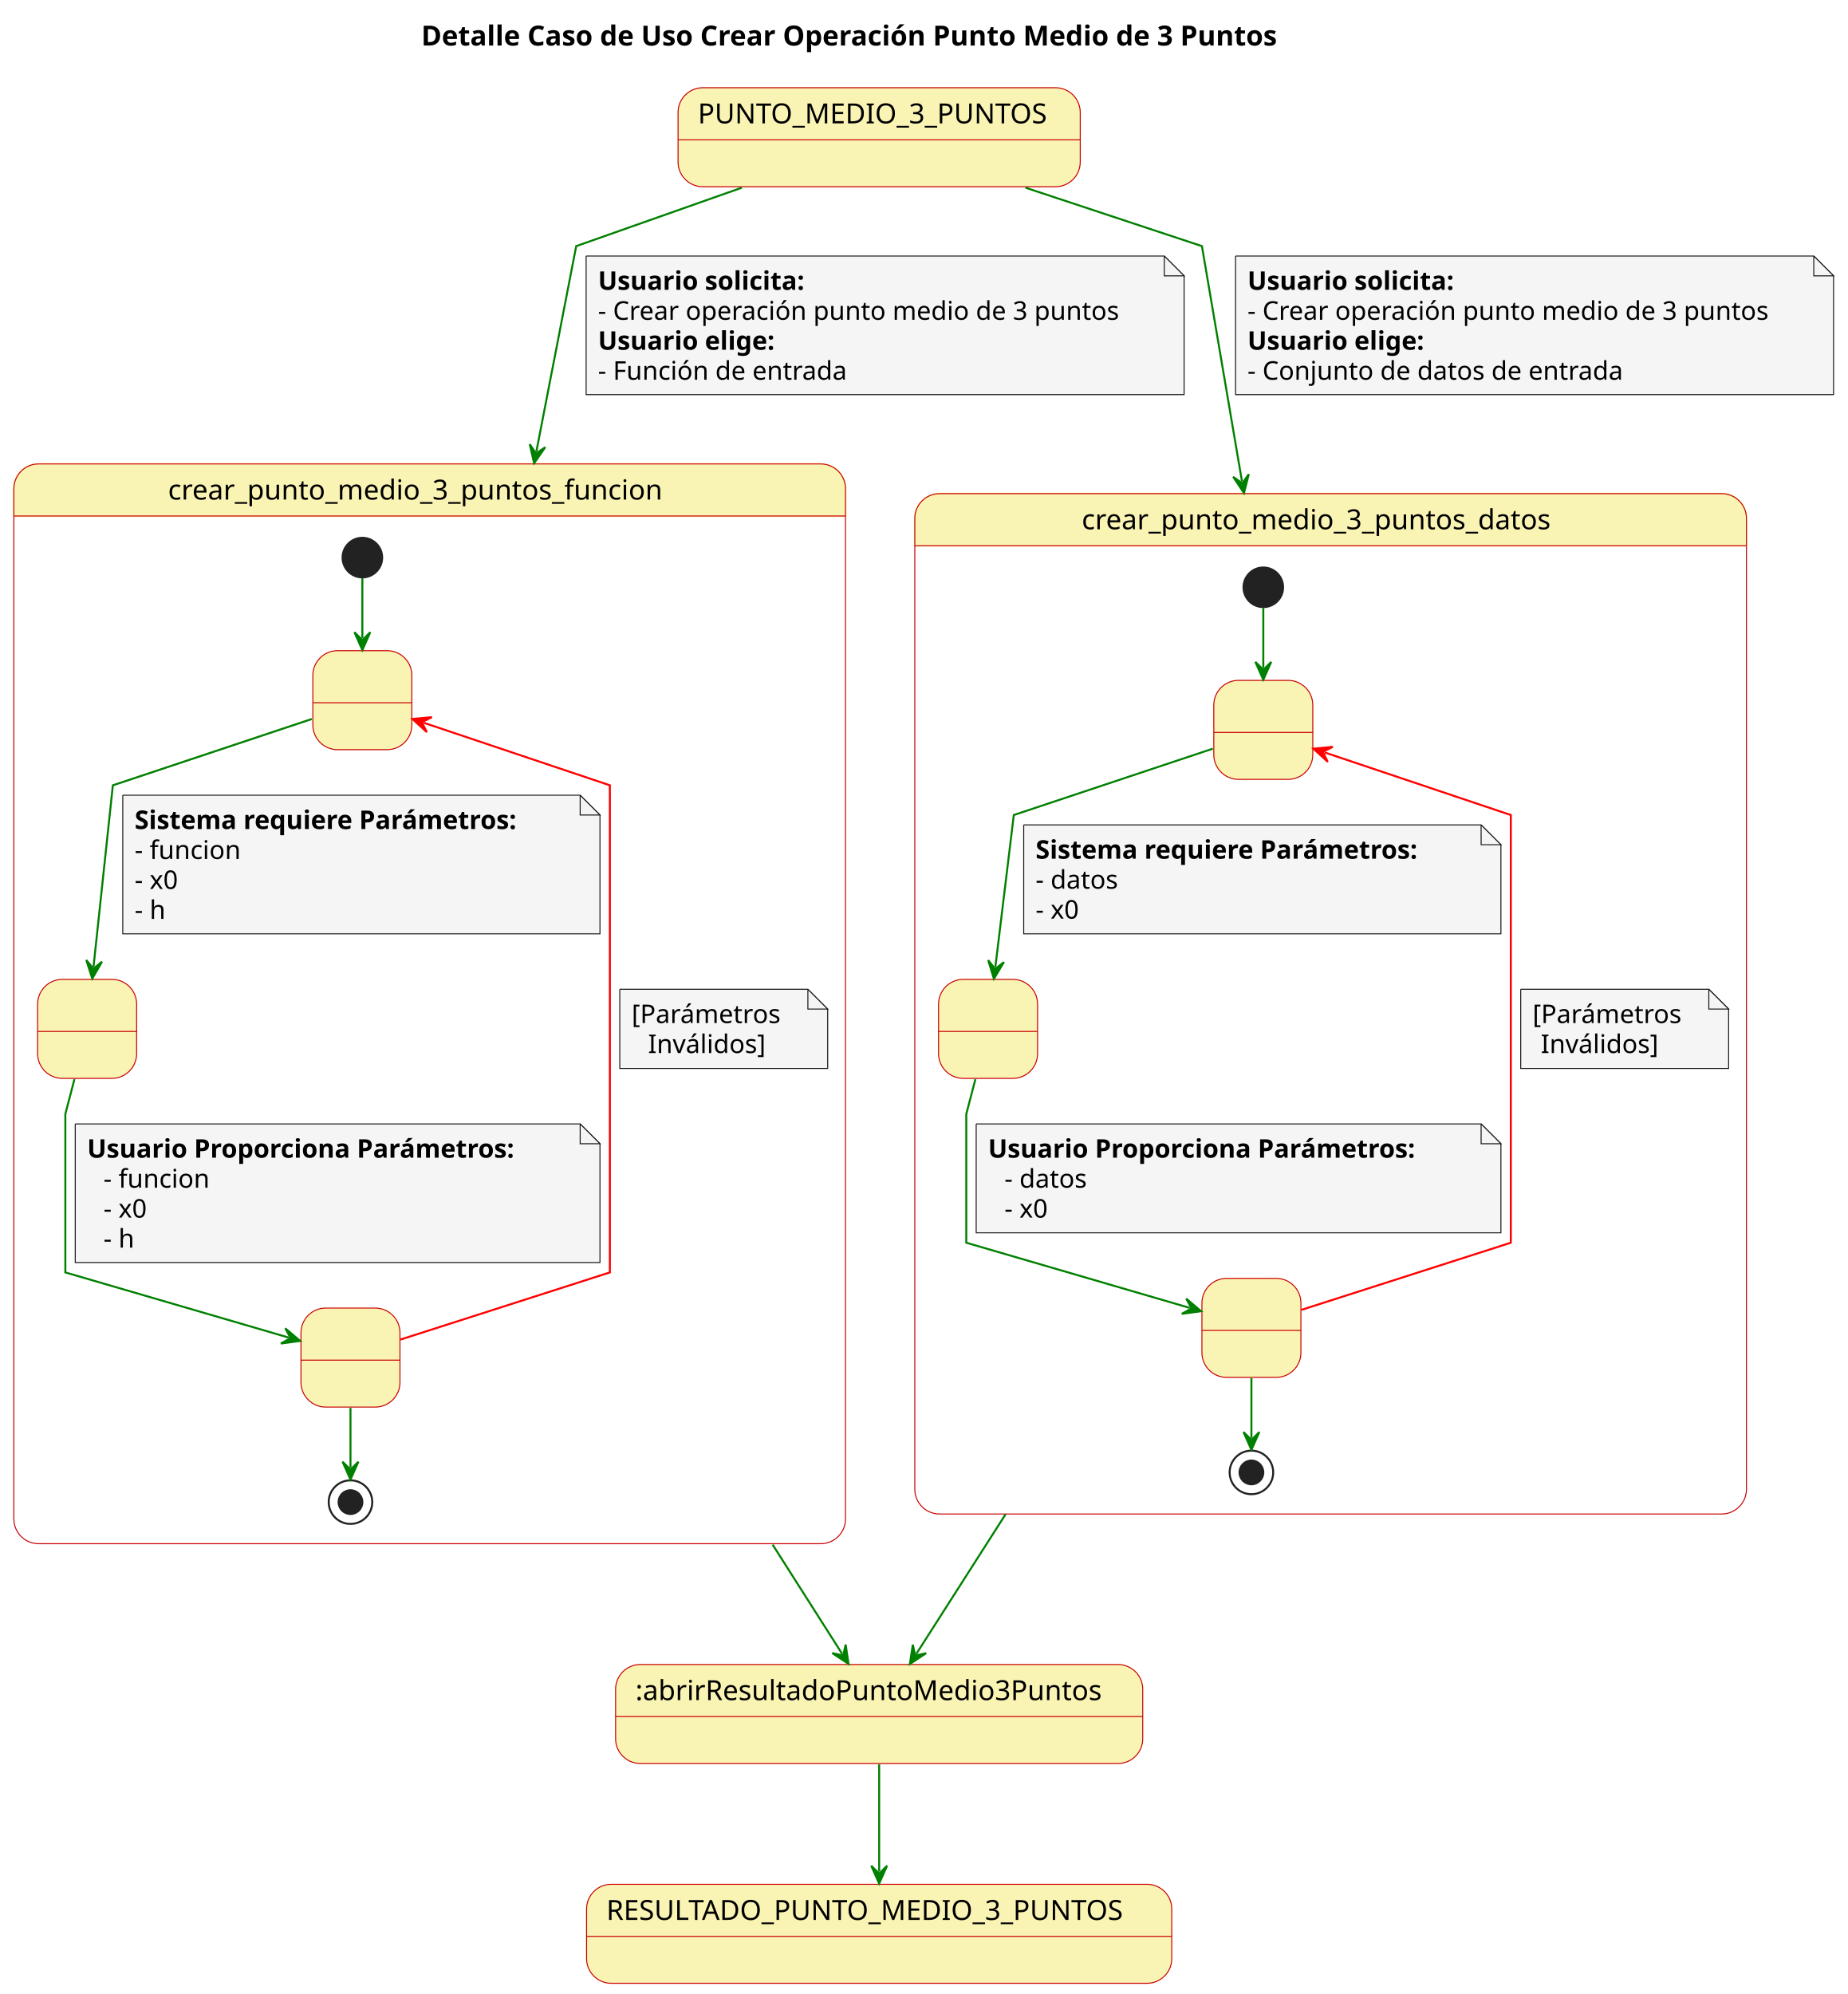
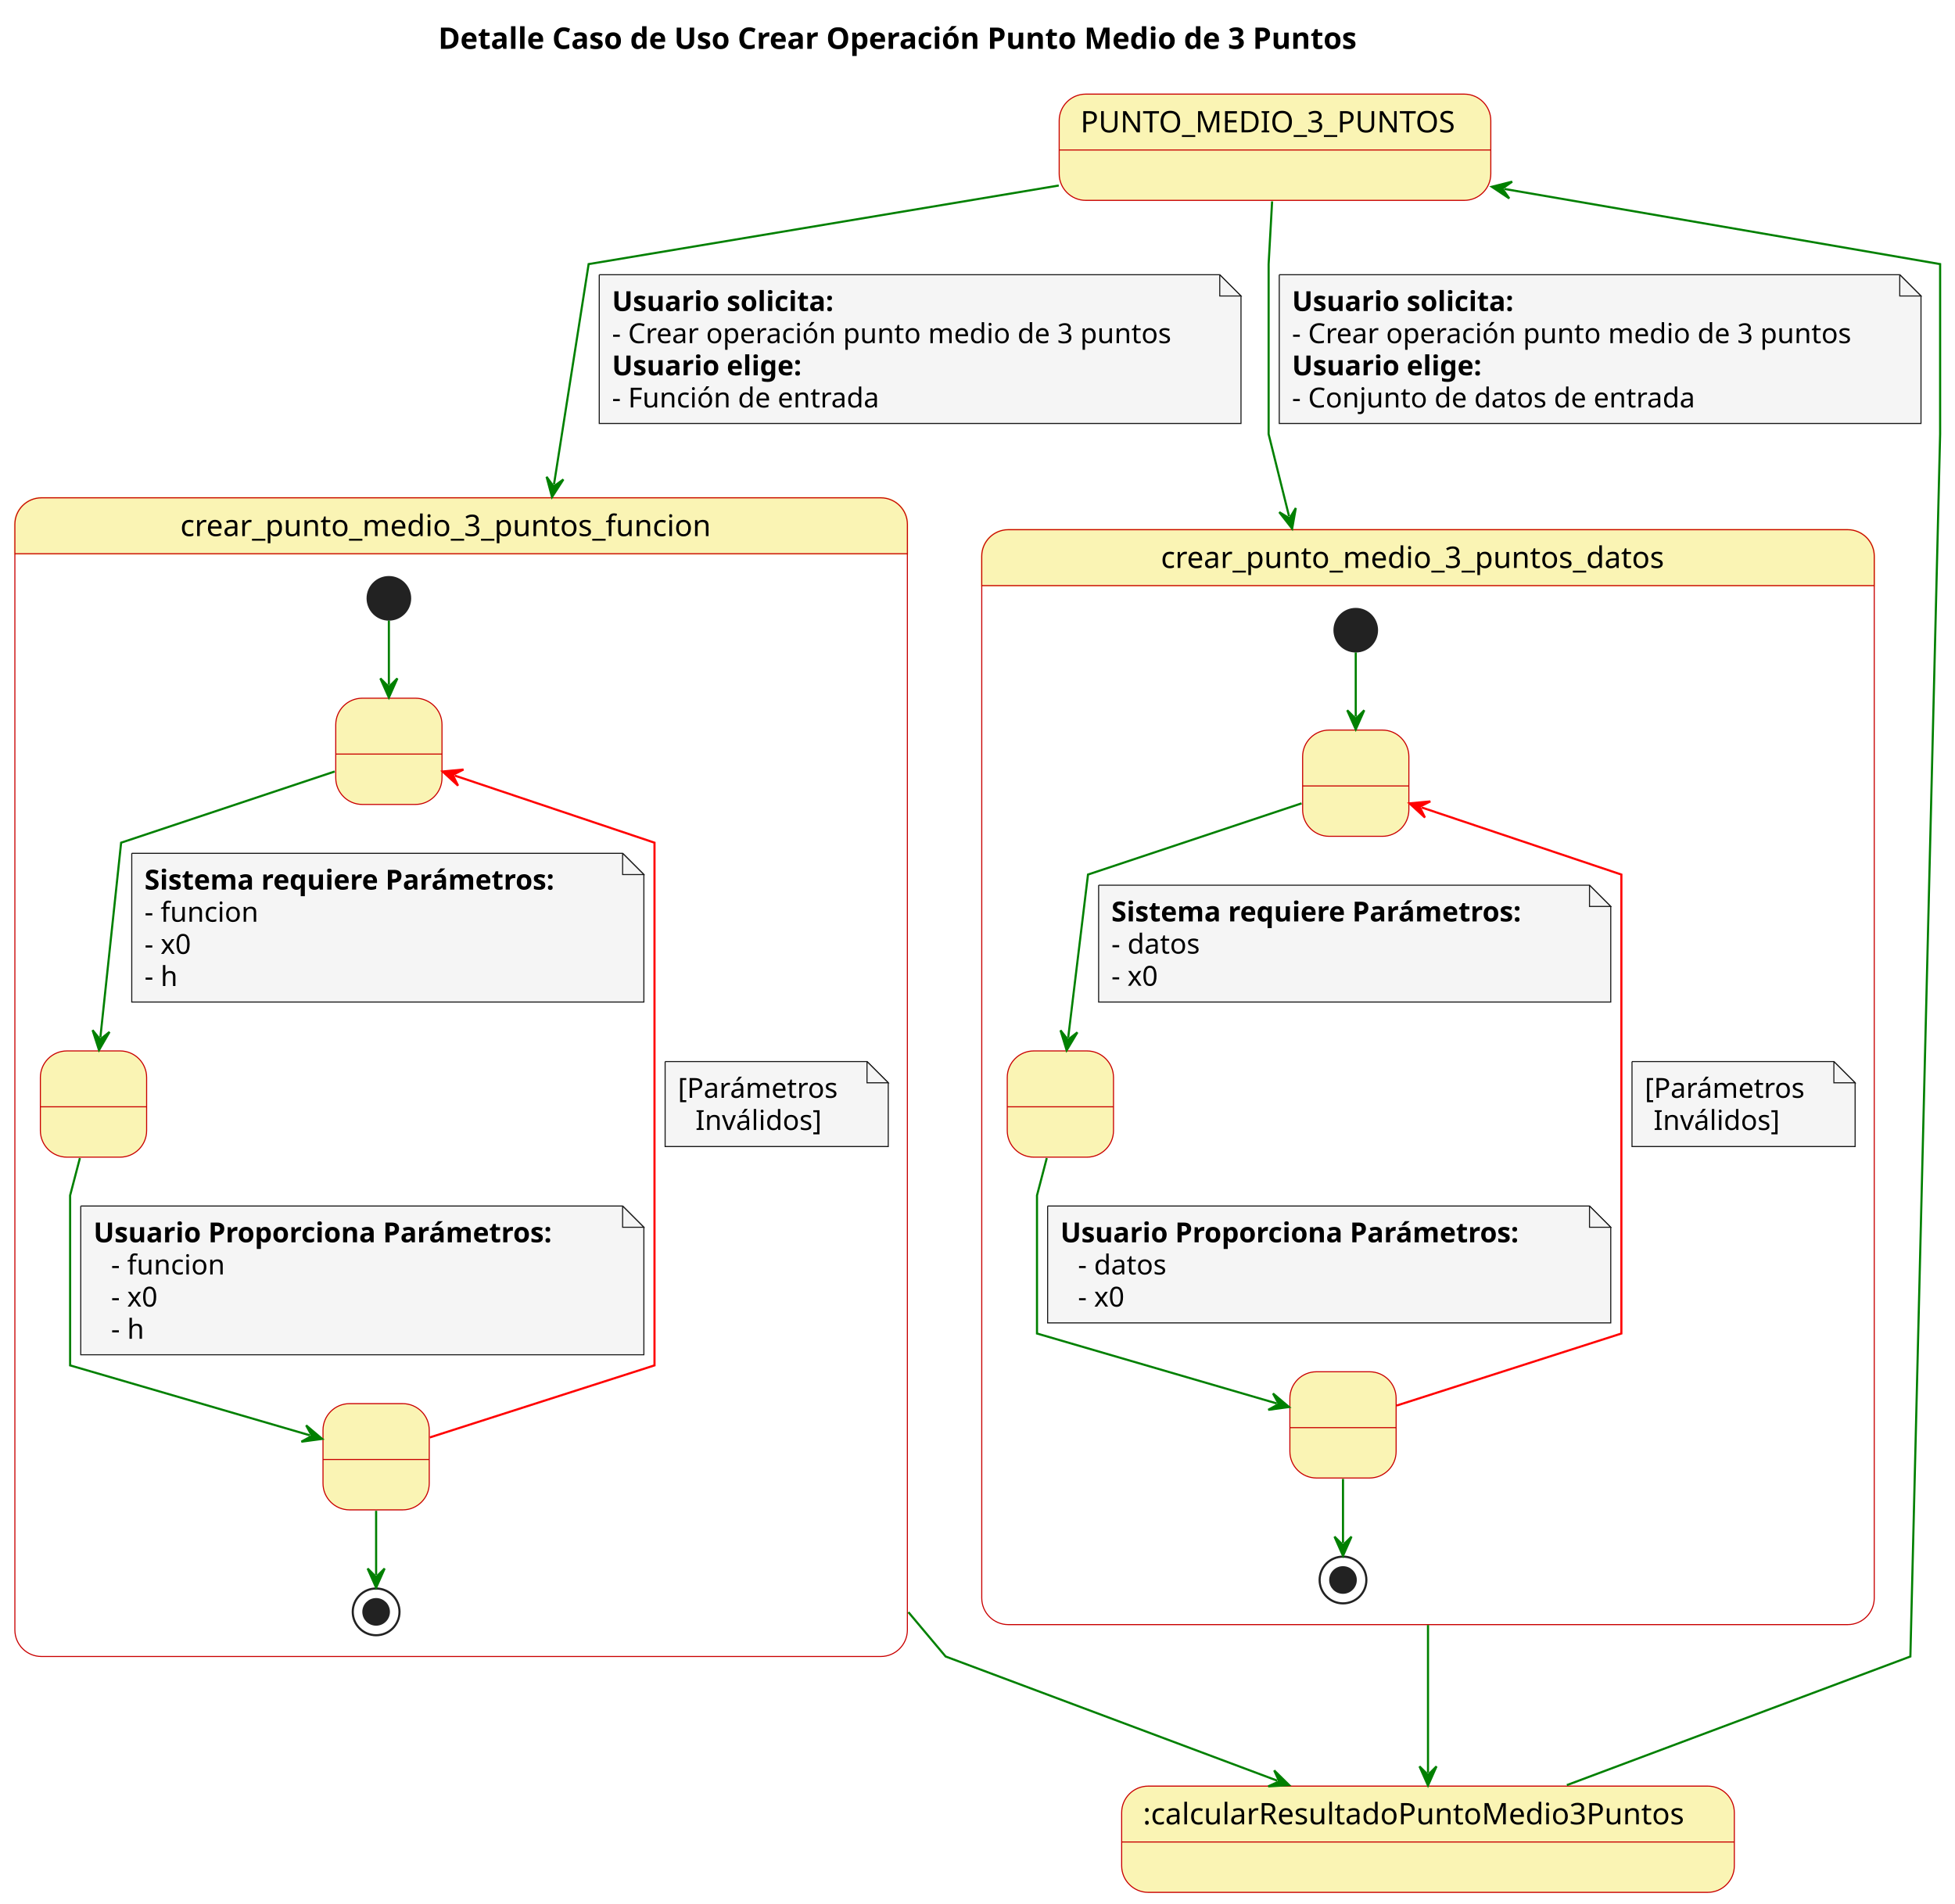
- <svg xmlns="http://www.w3.org/2000/svg" contentStyleType="text/css" data-diagram-type="STATE" height="1007px" preserveAspectRatio="none" style="width:933px;height:1007px;background:#FFFFFF;" version="1.1" viewBox="0 0 933 1007" width="933px" zoomAndPan="magnify">
+ <svg xmlns="http://www.w3.org/2000/svg" contentStyleType="text/css" data-diagram-type="STATE" height="896px" preserveAspectRatio="none" style="width:920px;height:896px;background:#FFFFFF;" version="1.1" viewBox="0 0 920 896" width="920px" zoomAndPan="magnify">
  <defs />
  <g>
-     <g class="title" data-source-line="12">
-       <text fill="#000000" font-family="sans-serif" font-size="14" font-weight="bold" lengthAdjust="spacing" textLength="493.541" x="212.73" y="22.995">Detalle Caso de Uso Crear Operación Punto Medio de 3 Puntos</text>
+     <g class="title" data-source-line="14">
+       <text fill="#000000" font-family="sans-serif" font-size="14" font-weight="bold" lengthAdjust="spacing" textLength="493.541" x="206.23" y="22.995">Detalle Caso de Uso Crear Operación Punto Medio de 3 Puntos</text>
+     </g>
+     <g id="PUNTO_MEDIO_3_PUNTOS">
+       <rect fill="#FAF4B4" height="50" rx="12.5" ry="12.5" style="stroke:#C90000;stroke-width:0.5;" width="203.114" x="498.44" y="44.297" />
+       <line style="stroke:#C90000;stroke-width:0.5;" x1="498.44" x2="701.554" y1="70.594" y2="70.594" />
+       <text fill="#000000" font-family="sans-serif" font-size="14" lengthAdjust="spacing" textLength="183.114" x="508.44" y="62.292">PUNTO_MEDIO_3_PUNTOS</text>
    </g>
    <path d="M19.5,234.297 L414.5,234.297 A12.5,12.5 0 0 1 427,246.797 L427,260.594 L7,260.594 L7,246.797 A12.5,12.5 0 0 1 19.5,234.297" fill="#FAF4B4" style="stroke:#FAF4B4;stroke-width:1;" />
    <rect fill="none" height="545.297" rx="12.5" ry="12.5" style="stroke:#C90000;stroke-width:0.5;" width="420" x="7" y="234.297" />
    <line style="stroke:#C90000;stroke-width:0.5;" x1="7" x2="427" y1="260.594" y2="260.594" />
    <text fill="#000000" font-family="sans-serif" font-size="14" lengthAdjust="spacing" textLength="264.271" x="84.865" y="252.292">crear_punto_medio_3_puntos_funcion</text>
    <g id="crear_punto_medio_3_puntos_funcion.1">
      <rect fill="#FAF4B4" height="50" rx="12.5" ry="12.5" style="stroke:#C90000;stroke-width:0.5;" width="50" x="158" y="328.594" />
      <line style="stroke:#C90000;stroke-width:0.5;" x1="158" x2="208" y1="354.891" y2="354.891" />
      <text fill="#000000" font-family="sans-serif" font-size="14" lengthAdjust="spacing" textLength="4.45" x="180.775" y="346.589"> </text>
    </g>
    <g id="crear_punto_medio_3_puntos_funcion.2">
      <rect fill="#FAF4B4" height="50" rx="12.5" ry="12.5" style="stroke:#C90000;stroke-width:0.5;" width="50" x="19" y="494.594" />
      <line style="stroke:#C90000;stroke-width:0.5;" x1="19" x2="69" y1="520.891" y2="520.891" />
      <text fill="#000000" font-family="sans-serif" font-size="14" lengthAdjust="spacing" textLength="4.45" x="41.775" y="512.589"> </text>
    </g>
    <g id="crear_punto_medio_3_puntos_funcion.3">
      <rect fill="#FAF4B4" height="50" rx="12.5" ry="12.5" style="stroke:#C90000;stroke-width:0.5;" width="50" x="152" y="660.594" />
      <line style="stroke:#C90000;stroke-width:0.5;" x1="152" x2="202" y1="686.891" y2="686.891" />
      <text fill="#000000" font-family="sans-serif" font-size="14" lengthAdjust="spacing" textLength="4.45" x="174.775" y="678.589"> </text>
    </g>
    <ellipse cx="183" cy="281.594" fill="#222222" rx="10" ry="10" style="stroke:#222222;stroke-width:1;" />
    <ellipse cx="177" cy="758.594" fill="none" rx="11" ry="11" style="stroke:#222222;stroke-width:1;" />
    <ellipse cx="177" cy="758.594" fill="#222222" rx="6" ry="6" style="stroke:#222222;stroke-width:1;" />
-     <g class="link" data-entity-1="*start*crear_punto_medio_3_puntos_funcion" data-entity-2="1" data-source-line="35" data-uid="lnk6" id="link_*start*crear_punto_medio_3_puntos_funcion_1">
+     <g class="link" data-entity-1="*start*crear_punto_medio_3_puntos_funcion" data-entity-2="1" data-source-line="38" data-uid="lnk5" id="link_*start*crear_punto_medio_3_puntos_funcion_1">
      <path d="M183,292.034 C183,301.294 183,309.784 183,322.274" fill="none" id="*start*crear_punto_medio_3_puntos_funcion-to-1" style="stroke:#008000;stroke-width:1;" />
      <polygon fill="#008000" points="183,328.274,187,319.274,183,323.274,179,319.274,183,328.274" style="stroke:#008000;stroke-width:1;" />
    </g>
-     <g class="link" data-entity-1="1" data-entity-2="2" data-source-line="36" data-uid="lnk7" id="link_1_2">
+     <g class="link" data-entity-1="1" data-entity-2="2" data-source-line="39" data-uid="lnk6" id="link_1_2">
      <path d="M157.5,363.094 C120.68,375.364 57,396.594 57,396.594 C57,396.594 51.025,452.627 47.235,488.228" fill="none" id="1-to-2" style="stroke:#008000;stroke-width:1;" />
      <polygon fill="#008000" points="46.6,494.194,51.53,485.668,47.129,489.222,43.575,484.821,46.6,494.194" style="stroke:#008000;stroke-width:1;" />
      <path d="M62,401.594 L62,471.594 L303,471.594 L303,411.594 L293,401.594 L62,401.594" fill="#F5F5F5" style="stroke:#181818;stroke-width:0.5;" />
      <path d="M293,401.594 L293,411.594 L303,411.594 L293,401.594" fill="#F5F5F5" style="stroke:#181818;stroke-width:0.5;" />
      <text fill="#000000" font-family="sans-serif" font-size="13" font-weight="bold" lengthAdjust="spacing" textLength="220.587" x="68" y="418.661">Sistema requiere Parámetros:</text>
      <text fill="#000000" font-family="sans-serif" font-size="13" lengthAdjust="spacing" textLength="56.831" x="68" y="433.793">- funcion</text>
      <text fill="#000000" font-family="sans-serif" font-size="13" lengthAdjust="spacing" textLength="24.788" x="68" y="448.926">- x0</text>
      <text fill="#000000" font-family="sans-serif" font-size="13" lengthAdjust="spacing" textLength="17.062" x="68" y="464.059">- h</text>
    </g>
-     <g class="link" data-entity-1="2" data-entity-2="3" data-source-line="43" data-uid="lnk8" id="link_2_3">
+     <g class="link" data-entity-1="2" data-entity-2="3" data-source-line="46" data-uid="lnk7" id="link_2_3">
      <path d="M37.6,545.024 C35.18,554.264 33,562.594 33,562.594 C33,562.594 33,642.594 33,642.594 C33,642.594 104.49,663.443 145.83,675.503" fill="none" id="2-to-3" style="stroke:#008000;stroke-width:1;" />
      <polygon fill="#008000" points="151.59,677.184,144.07,670.823,146.79,675.784,141.83,678.503,151.59,677.184" style="stroke:#008000;stroke-width:1;" />
      <path d="M38,567.594 L38,637.594 L303,637.594 L303,577.594 L293,567.594 L38,567.594" fill="#F5F5F5" style="stroke:#181818;stroke-width:0.5;" />
      <path d="M293,567.594 L293,577.594 L303,577.594 L293,567.594" fill="#F5F5F5" style="stroke:#181818;stroke-width:0.5;" />
      <text fill="#000000" font-family="sans-serif" font-size="13" font-weight="bold" lengthAdjust="spacing" textLength="244.15" x="44" y="584.661">Usuario Proporciona Parámetros:</text>
      <text fill="#000000" font-family="sans-serif" font-size="13" lengthAdjust="spacing" textLength="56.831" x="52.265" y="599.793">- funcion</text>
      <text fill="#000000" font-family="sans-serif" font-size="13" lengthAdjust="spacing" textLength="24.788" x="52.265" y="614.926">- x0</text>
      <text fill="#000000" font-family="sans-serif" font-size="13" lengthAdjust="spacing" textLength="17.062" x="52.265" y="630.059">- h</text>
    </g>
-     <g class="link" data-entity-1="3" data-entity-2="1" data-source-line="50" data-uid="lnk9" id="link_3_1">
+     <g class="link" data-entity-1="3" data-entity-2="1" data-source-line="53" data-uid="lnk8" id="link_3_1">
      <path d="M202.26,676.494 C240.33,664.294 308,642.594 308,642.594 C308,642.594 308,396.594 308,396.594 C308,396.594 250.508,377.275 213.988,365.005" fill="none" id="3-to-1" style="stroke:#FF0000;stroke-width:1;" />
      <polygon fill="#FF0000" points="208.3,363.094,215.557,369.752,213.04,364.686,218.105,362.168,208.3,363.094" style="stroke:#FF0000;stroke-width:1;" />
      <path d="M313,499.594 L313,539.594 L418,539.594 L418,509.594 L408,499.594 L313,499.594" fill="#F5F5F5" style="stroke:#181818;stroke-width:0.5;" />
      <path d="M408,499.594 L408,509.594 L418,509.594 L408,499.594" fill="#F5F5F5" style="stroke:#181818;stroke-width:0.5;" />
      <text fill="#000000" font-family="sans-serif" font-size="13" lengthAdjust="spacing" textLength="80.019" x="319" y="516.661">[Parámetros</text>
      <text fill="#000000" font-family="sans-serif" font-size="13" lengthAdjust="spacing" textLength="63.007" x="327.265" y="531.793">Inválidos]</text>
    </g>
-     <g class="link" data-entity-1="3" data-entity-2="*end*crear_punto_medio_3_puntos_funcion" data-source-line="55" data-uid="lnk11" id="link_3_*end*crear_punto_medio_3_puntos_funcion">
+     <g class="link" data-entity-1="3" data-entity-2="*end*crear_punto_medio_3_puntos_funcion" data-source-line="58" data-uid="lnk10" id="link_3_*end*crear_punto_medio_3_puntos_funcion">
      <path d="M177,711.024 C177,723.384 177,731.724 177,741.194" fill="none" id="3-to-*end*crear_punto_medio_3_puntos_funcion" style="stroke:#008000;stroke-width:1;" />
      <polygon fill="#008000" points="177,747.194,181,738.194,177,742.194,173,738.194,177,747.194" style="stroke:#008000;stroke-width:1;" />
    </g>
    <path d="M474.5,249.297 L869.5,249.297 A12.5,12.5 0 0 1 882,261.797 L882,275.594 L462,275.594 L462,261.797 A12.5,12.5 0 0 1 474.5,249.297" fill="#FAF4B4" style="stroke:#FAF4B4;stroke-width:1;" />
    <rect fill="none" height="515.297" rx="12.5" ry="12.5" style="stroke:#C90000;stroke-width:0.5;" width="420" x="462" y="249.297" />
    <line style="stroke:#C90000;stroke-width:0.5;" x1="462" x2="882" y1="275.594" y2="275.594" />
    <text fill="#000000" font-family="sans-serif" font-size="14" lengthAdjust="spacing" textLength="251.385" x="546.308" y="267.292">crear_punto_medio_3_puntos_datos</text>
    <g id="crear_punto_medio_3_puntos_datos.4">
      <rect fill="#FAF4B4" height="50" rx="12.5" ry="12.5" style="stroke:#C90000;stroke-width:0.5;" width="50" x="613" y="343.594" />
      <line style="stroke:#C90000;stroke-width:0.5;" x1="613" x2="663" y1="369.891" y2="369.891" />
      <text fill="#000000" font-family="sans-serif" font-size="14" lengthAdjust="spacing" textLength="4.45" x="635.775" y="361.589"> </text>
    </g>
    <g id="crear_punto_medio_3_puntos_datos.5">
      <rect fill="#FAF4B4" height="50" rx="12.5" ry="12.5" style="stroke:#C90000;stroke-width:0.5;" width="50" x="474" y="494.594" />
      <line style="stroke:#C90000;stroke-width:0.5;" x1="474" x2="524" y1="520.891" y2="520.891" />
      <text fill="#000000" font-family="sans-serif" font-size="14" lengthAdjust="spacing" textLength="4.45" x="496.775" y="512.589"> </text>
    </g>
    <g id="crear_punto_medio_3_puntos_datos.6">
      <rect fill="#FAF4B4" height="50" rx="12.5" ry="12.5" style="stroke:#C90000;stroke-width:0.5;" width="50" x="607" y="645.594" />
      <line style="stroke:#C90000;stroke-width:0.5;" x1="607" x2="657" y1="671.891" y2="671.891" />
      <text fill="#000000" font-family="sans-serif" font-size="14" lengthAdjust="spacing" textLength="4.45" x="629.775" y="663.589"> </text>
    </g>
    <ellipse cx="638" cy="296.594" fill="#222222" rx="10" ry="10" style="stroke:#222222;stroke-width:1;" />
    <ellipse cx="632" cy="743.594" fill="none" rx="11" ry="11" style="stroke:#222222;stroke-width:1;" />
    <ellipse cx="632" cy="743.594" fill="#222222" rx="6" ry="6" style="stroke:#222222;stroke-width:1;" />
-     <g class="link" data-entity-1="*start*crear_punto_medio_3_puntos_datos" data-entity-2="4" data-source-line="64" data-uid="lnk13" id="link_*start*crear_punto_medio_3_puntos_datos_4">
+     <g class="link" data-entity-1="*start*crear_punto_medio_3_puntos_datos" data-entity-2="4" data-source-line="67" data-uid="lnk12" id="link_*start*crear_punto_medio_3_puntos_datos_4">
      <path d="M638,307.034 C638,316.294 638,324.784 638,337.274" fill="none" id="*start*crear_punto_medio_3_puntos_datos-to-4" style="stroke:#008000;stroke-width:1;" />
      <polygon fill="#008000" points="638,343.274,642,334.274,638,338.274,634,334.274,638,343.274" style="stroke:#008000;stroke-width:1;" />
    </g>
-     <g class="link" data-entity-1="4" data-entity-2="5" data-source-line="65" data-uid="lnk14" id="link_4_5">
+     <g class="link" data-entity-1="4" data-entity-2="5" data-source-line="68" data-uid="lnk13" id="link_4_5">
      <path d="M612.5,378.094 C575.68,390.364 512,411.594 512,411.594 C512,411.594 506.514,456.788 502.675,488.358" fill="none" id="4-to-5" style="stroke:#008000;stroke-width:1;" />
      <polygon fill="#008000" points="501.95,494.314,507.007,485.863,502.554,489.35,499.066,484.897,501.95,494.314" style="stroke:#008000;stroke-width:1;" />
      <path d="M517,416.594 L517,471.594 L758,471.594 L758,426.594 L748,416.594 L517,416.594" fill="#F5F5F5" style="stroke:#181818;stroke-width:0.5;" />
      <path d="M748,416.594 L748,426.594 L758,426.594 L748,416.594" fill="#F5F5F5" style="stroke:#181818;stroke-width:0.5;" />
      <text fill="#000000" font-family="sans-serif" font-size="13" font-weight="bold" lengthAdjust="spacing" textLength="220.587" x="523" y="433.661">Sistema requiere Parámetros:</text>
      <text fill="#000000" font-family="sans-serif" font-size="13" lengthAdjust="spacing" textLength="44.865" x="523" y="448.793">- datos</text>
      <text fill="#000000" font-family="sans-serif" font-size="13" lengthAdjust="spacing" textLength="24.788" x="523" y="463.926">- x0</text>
    </g>
-     <g class="link" data-entity-1="5" data-entity-2="6" data-source-line="71" data-uid="lnk15" id="link_5_6">
+     <g class="link" data-entity-1="5" data-entity-2="6" data-source-line="74" data-uid="lnk14" id="link_5_6">
      <path d="M492.6,545.024 C490.18,554.264 488,562.594 488,562.594 C488,562.594 488,627.594 488,627.594 C488,627.594 559.49,648.443 600.83,660.503" fill="none" id="5-to-6" style="stroke:#008000;stroke-width:1;" />
      <polygon fill="#008000" points="606.59,662.184,599.07,655.823,601.79,660.784,596.83,663.503,606.59,662.184" style="stroke:#008000;stroke-width:1;" />
      <path d="M493,567.594 L493,622.594 L758,622.594 L758,577.594 L748,567.594 L493,567.594" fill="#F5F5F5" style="stroke:#181818;stroke-width:0.5;" />
      <path d="M748,567.594 L748,577.594 L758,577.594 L748,567.594" fill="#F5F5F5" style="stroke:#181818;stroke-width:0.5;" />
      <text fill="#000000" font-family="sans-serif" font-size="13" font-weight="bold" lengthAdjust="spacing" textLength="244.15" x="499" y="584.661">Usuario Proporciona Parámetros:</text>
      <text fill="#000000" font-family="sans-serif" font-size="13" lengthAdjust="spacing" textLength="44.865" x="507.265" y="599.793">- datos</text>
      <text fill="#000000" font-family="sans-serif" font-size="13" lengthAdjust="spacing" textLength="24.788" x="507.265" y="614.926">- x0</text>
    </g>
-     <g class="link" data-entity-1="6" data-entity-2="4" data-source-line="77" data-uid="lnk16" id="link_6_4">
+     <g class="link" data-entity-1="6" data-entity-2="4" data-source-line="80" data-uid="lnk15" id="link_6_4">
      <path d="M657.26,661.494 C695.33,649.294 763,627.594 763,627.594 C763,627.594 763,411.594 763,411.594 C763,411.594 705.508,392.275 668.988,380.005" fill="none" id="6-to-4" style="stroke:#FF0000;stroke-width:1;" />
      <polygon fill="#FF0000" points="663.3,378.094,670.557,384.752,668.04,379.686,673.105,377.168,663.3,378.094" style="stroke:#FF0000;stroke-width:1;" />
      <path d="M768,499.594 L768,539.594 L873,539.594 L873,509.594 L863,499.594 L768,499.594" fill="#F5F5F5" style="stroke:#181818;stroke-width:0.5;" />
      <path d="M863,499.594 L863,509.594 L873,509.594 L863,499.594" fill="#F5F5F5" style="stroke:#181818;stroke-width:0.5;" />
      <text fill="#000000" font-family="sans-serif" font-size="13" lengthAdjust="spacing" textLength="80.019" x="774" y="516.661">[Parámetros</text>
      <text fill="#000000" font-family="sans-serif" font-size="13" lengthAdjust="spacing" textLength="63.007" x="778.132" y="531.793">Inválidos]</text>
    </g>
-     <g class="link" data-entity-1="6" data-entity-2="*end*crear_punto_medio_3_puntos_datos" data-source-line="82" data-uid="lnk18" id="link_6_*end*crear_punto_medio_3_puntos_datos">
+     <g class="link" data-entity-1="6" data-entity-2="*end*crear_punto_medio_3_puntos_datos" data-source-line="85" data-uid="lnk17" id="link_6_*end*crear_punto_medio_3_puntos_datos">
      <path d="M632,696.024 C632,708.384 632,716.724 632,726.194" fill="none" id="6-to-*end*crear_punto_medio_3_puntos_datos" style="stroke:#008000;stroke-width:1;" />
      <polygon fill="#008000" points="632,732.194,636,723.194,632,727.194,628,723.194,632,732.194" style="stroke:#008000;stroke-width:1;" />
    </g>
-     <g id="PUNTO_MEDIO_3_PUNTOS">
-       <rect fill="#FAF4B4" height="50" rx="12.5" ry="12.5" style="stroke:#C90000;stroke-width:0.5;" width="203.114" x="342.44" y="44.297" />
-       <line style="stroke:#C90000;stroke-width:0.5;" x1="342.44" x2="545.554" y1="70.594" y2="70.594" />
-       <text fill="#000000" font-family="sans-serif" font-size="14" lengthAdjust="spacing" textLength="183.114" x="352.44" y="62.292">PUNTO_MEDIO_3_PUNTOS</text>
+     <g id=":calcularResultadoPuntoMedio3Puntos">
+       <rect fill="#FAF4B4" height="50" rx="12.5" ry="12.5" style="stroke:#C90000;stroke-width:0.5;" width="288.317" x="527.84" y="840.597" />
+       <line style="stroke:#C90000;stroke-width:0.5;" x1="527.84" x2="816.157" y1="866.894" y2="866.894" />
+       <text fill="#000000" font-family="sans-serif" font-size="14" lengthAdjust="spacing" textLength="268.317" x="537.84" y="858.592">:calcularResultadoPuntoMedio3Puntos</text>
    </g>
-     <g id=":abrirResultadoPuntoMedio3Puntos">
-       <rect fill="#FAF4B4" height="50" rx="12.5" ry="12.5" style="stroke:#C90000;stroke-width:0.5;" width="266.224" x="310.89" y="840.597" />
-       <line style="stroke:#C90000;stroke-width:0.5;" x1="310.89" x2="577.114" y1="866.894" y2="866.894" />
-       <text fill="#000000" font-family="sans-serif" font-size="14" lengthAdjust="spacing" textLength="246.224" x="320.89" y="858.592">:abrirResultadoPuntoMedio3Puntos</text>
+     <g class="link" data-entity-1="PUNTO_MEDIO_3_PUNTOS" data-entity-2="crear_punto_medio_3_puntos_funcion" data-source-line="18" data-uid="lnk2" id="link_PUNTO_MEDIO_3_PUNTOS_crear_punto_medio_3_puntos_funcion">
+       <path d="M498.24,87.307 C403.57,103.137 277,124.297 277,124.297 C277,124.297 270.411,166.2 260.701,227.99" fill="none" id="PUNTO_MEDIO_3_PUNTOS-to-crear_punto_medio_3_puntos_funcion" style="stroke:#008000;stroke-width:1;" />
+       <polygon fill="#008000" points="259.77,233.917,265.119,225.647,260.546,228.977,257.216,224.405,259.77,233.917" style="stroke:#008000;stroke-width:1;" />
+       <path d="M282,129.297 L282,199.297 L584,199.297 L584,139.297 L574,129.297 L282,129.297" fill="#F5F5F5" style="stroke:#181818;stroke-width:0.5;" />
+       <path d="M574,129.297 L574,139.297 L584,139.297 L574,129.297" fill="#F5F5F5" style="stroke:#181818;stroke-width:0.5;" />
+       <text fill="#000000" font-family="sans-serif" font-size="13" font-weight="bold" lengthAdjust="spacing" textLength="118.574" x="288" y="146.364">Usuario solicita:</text>
+       <text fill="#000000" font-family="sans-serif" font-size="13" lengthAdjust="spacing" textLength="281.15" x="288" y="161.497">- Crear operación punto medio de 3 puntos</text>
+       <text fill="#000000" font-family="sans-serif" font-size="13" font-weight="bold" lengthAdjust="spacing" textLength="101.696" x="288" y="176.629">Usuario elige:</text>
+       <text fill="#000000" font-family="sans-serif" font-size="13" lengthAdjust="spacing" textLength="135.11" x="288" y="191.762">- Función de entrada</text>
    </g>
-     <g id="RESULTADO_PUNTO_MEDIO_3_PUNTOS">
-       <rect fill="#FAF4B4" height="50" rx="12.5" ry="12.5" style="stroke:#C90000;stroke-width:0.5;" width="295.55" x="296.23" y="951.597" />
-       <line style="stroke:#C90000;stroke-width:0.5;" x1="296.23" x2="591.78" y1="977.894" y2="977.894" />
-       <text fill="#000000" font-family="sans-serif" font-size="14" lengthAdjust="spacing" textLength="275.55" x="306.23" y="969.592">RESULTADO_PUNTO_MEDIO_3_PUNTOS</text>
+     <g class="link" data-entity-1="PUNTO_MEDIO_3_PUNTOS" data-entity-2="crear_punto_medio_3_puntos_datos" data-source-line="25" data-uid="lnk3" id="link_PUNTO_MEDIO_3_PUNTOS_crear_punto_medio_3_puntos_datos">
+       <path d="M598.64,94.777 C597.85,109.057 597,124.297 597,124.297 C597,124.297 597,204.297 597,204.297 C597,204.297 599.951,216.174 606.621,242.984" fill="none" id="PUNTO_MEDIO_3_PUNTOS-to-crear_punto_medio_3_puntos_datos" style="stroke:#008000;stroke-width:1;" />
+       <polygon fill="#008000" points="608.07,248.807,609.779,239.107,606.863,243.955,602.015,241.039,608.07,248.807" style="stroke:#008000;stroke-width:1;" />
+       <path d="M602,129.297 L602,199.297 L904,199.297 L904,139.297 L894,129.297 L602,129.297" fill="#F5F5F5" style="stroke:#181818;stroke-width:0.5;" />
+       <path d="M894,129.297 L894,139.297 L904,139.297 L894,129.297" fill="#F5F5F5" style="stroke:#181818;stroke-width:0.5;" />
+       <text fill="#000000" font-family="sans-serif" font-size="13" font-weight="bold" lengthAdjust="spacing" textLength="118.574" x="608" y="146.364">Usuario solicita:</text>
+       <text fill="#000000" font-family="sans-serif" font-size="13" lengthAdjust="spacing" textLength="281.15" x="608" y="161.497">- Crear operación punto medio de 3 puntos</text>
+       <text fill="#000000" font-family="sans-serif" font-size="13" font-weight="bold" lengthAdjust="spacing" textLength="101.696" x="608" y="176.629">Usuario elige:</text>
+       <text fill="#000000" font-family="sans-serif" font-size="13" lengthAdjust="spacing" textLength="203.169" x="608" y="191.762">- Conjunto de datos de entrada</text>
    </g>
-     <g class="link" data-entity-1="PUNTO_MEDIO_3_PUNTOS" data-entity-2="crear_punto_medio_3_puntos_funcion" data-source-line="15" data-uid="lnk3" id="link_PUNTO_MEDIO_3_PUNTOS_crear_punto_medio_3_puntos_funcion">
-       <path d="M374.66,94.777 C334.18,109.057 291,124.297 291,124.297 C291,124.297 282.873,166.237 270.883,228.027" fill="none" id="PUNTO_MEDIO_3_PUNTOS-to-crear_punto_medio_3_puntos_funcion" style="stroke:#008000;stroke-width:1;" />
-       <polygon fill="#008000" points="269.74,233.917,275.381,225.844,270.692,229.008,267.528,224.32,269.74,233.917" style="stroke:#008000;stroke-width:1;" />
-       <path d="M296,129.297 L296,199.297 L598,199.297 L598,139.297 L588,129.297 L296,129.297" fill="#F5F5F5" style="stroke:#181818;stroke-width:0.5;" />
-       <path d="M588,129.297 L588,139.297 L598,139.297 L588,129.297" fill="#F5F5F5" style="stroke:#181818;stroke-width:0.5;" />
-       <text fill="#000000" font-family="sans-serif" font-size="13" font-weight="bold" lengthAdjust="spacing" textLength="118.574" x="302" y="146.364">Usuario solicita:</text>
-       <text fill="#000000" font-family="sans-serif" font-size="13" lengthAdjust="spacing" textLength="281.15" x="302" y="161.497">- Crear operación punto medio de 3 puntos</text>
-       <text fill="#000000" font-family="sans-serif" font-size="13" font-weight="bold" lengthAdjust="spacing" textLength="101.696" x="302" y="176.629">Usuario elige:</text>
-       <text fill="#000000" font-family="sans-serif" font-size="13" lengthAdjust="spacing" textLength="135.11" x="302" y="191.762">- Función de entrada</text>
+     <g class="link" data-entity-1="crear_punto_medio_3_puntos_funcion" data-entity-2=":calcularResultadoPuntoMedio3Puntos" data-source-line="90" data-uid="lnk19" id="link_crear_punto_medio_3_puntos_funcion_:calcularResultadoPuntoMedio3Puntos">
+       <path d="M427.49,758.737 C438.42,771.757 445,779.597 445,779.597 C445,779.597 533.971,812.913 601.031,838.023" fill="none" id="crear_punto_medio_3_puntos_funcion-to-:calcularResultadoPuntoMedio3Puntos" style="stroke:#008000;stroke-width:1;" />
+       <polygon fill="#008000" points="606.65,840.127,599.624,833.225,601.967,838.374,596.819,840.717,606.65,840.127" style="stroke:#008000;stroke-width:1;" />
    </g>
-     <g class="link" data-entity-1="PUNTO_MEDIO_3_PUNTOS" data-entity-2="crear_punto_medio_3_puntos_datos" data-source-line="22" data-uid="lnk4" id="link_PUNTO_MEDIO_3_PUNTOS_crear_punto_medio_3_puntos_datos">
-       <path d="M517.87,94.777 C561,109.057 607,124.297 607,124.297 C607,124.297 615.492,174.172 627.232,243.092" fill="none" id="PUNTO_MEDIO_3_PUNTOS-to-crear_punto_medio_3_puntos_datos" style="stroke:#008000;stroke-width:1;" />
-       <polygon fill="#008000" points="628.24,249.007,630.672,239.463,627.4,244.078,622.785,240.806,628.24,249.007" style="stroke:#008000;stroke-width:1;" />
-       <path d="M624,129.297 L624,199.297 L926,199.297 L926,139.297 L916,129.297 L624,129.297" fill="#F5F5F5" style="stroke:#181818;stroke-width:0.5;" />
-       <path d="M916,129.297 L916,139.297 L926,139.297 L916,129.297" fill="#F5F5F5" style="stroke:#181818;stroke-width:0.5;" />
-       <text fill="#000000" font-family="sans-serif" font-size="13" font-weight="bold" lengthAdjust="spacing" textLength="118.574" x="630" y="146.364">Usuario solicita:</text>
-       <text fill="#000000" font-family="sans-serif" font-size="13" lengthAdjust="spacing" textLength="281.15" x="630" y="161.497">- Crear operación punto medio de 3 puntos</text>
-       <text fill="#000000" font-family="sans-serif" font-size="13" font-weight="bold" lengthAdjust="spacing" textLength="101.696" x="630" y="176.629">Usuario elige:</text>
-       <text fill="#000000" font-family="sans-serif" font-size="13" lengthAdjust="spacing" textLength="203.169" x="630" y="191.762">- Conjunto de datos de entrada</text>
+     <g class="link" data-entity-1="crear_punto_medio_3_puntos_datos" data-entity-2=":calcularResultadoPuntoMedio3Puntos" data-source-line="91" data-uid="lnk20" id="link_crear_punto_medio_3_puntos_datos_:calcularResultadoPuntoMedio3Puntos">
+       <path d="M672,764.777 C672,795.437 672,816.237 672,834.317" fill="none" id="crear_punto_medio_3_puntos_datos-to-:calcularResultadoPuntoMedio3Puntos" style="stroke:#008000;stroke-width:1;" />
+       <polygon fill="#008000" points="672,840.317,676,831.317,672,835.317,668,831.317,672,840.317" style="stroke:#008000;stroke-width:1;" />
    </g>
-     <g class="link" data-entity-1="crear_punto_medio_3_puntos_funcion" data-entity-2=":abrirResultadoPuntoMedio3Puntos" data-source-line="87" data-uid="lnk20" id="link_crear_punto_medio_3_puntos_funcion_:abrirResultadoPuntoMedio3Puntos">
-       <path d="M390.2,780.077 C405.62,804.297 415.758,820.226 425.308,835.226" fill="none" id="crear_punto_medio_3_puntos_funcion-to-:abrirResultadoPuntoMedio3Puntos" style="stroke:#008000;stroke-width:1;" />
-       <polygon fill="#008000" points="428.53,840.287,427.071,830.547,425.845,836.069,420.322,834.843,428.53,840.287" style="stroke:#008000;stroke-width:1;" />
-     </g>
-     <g class="link" data-entity-1="crear_punto_medio_3_puntos_datos" data-entity-2=":abrirResultadoPuntoMedio3Puntos" data-source-line="88" data-uid="lnk21" id="link_crear_punto_medio_3_puntos_datos_:abrirResultadoPuntoMedio3Puntos">
-       <path d="M507.81,764.777 C488.21,795.437 474.312,817.182 462.752,835.262" fill="none" id="crear_punto_medio_3_puntos_datos-to-:abrirResultadoPuntoMedio3Puntos" style="stroke:#008000;stroke-width:1;" />
-       <polygon fill="#008000" points="459.52,840.317,467.738,834.889,462.213,836.104,460.998,830.58,459.52,840.317" style="stroke:#008000;stroke-width:1;" />
-     </g>
-     <g class="link" data-entity-1=":abrirResultadoPuntoMedio3Puntos" data-entity-2="RESULTADO_PUNTO_MEDIO_3_PUNTOS" data-source-line="90" data-uid="lnk23" id="link_:abrirResultadoPuntoMedio3Puntos_RESULTADO_PUNTO_MEDIO_3_PUNTOS">
-       <path d="M444,891.057 C444,909.007 444,927.287 444,945.217" fill="none" id=":abrirResultadoPuntoMedio3Puntos-to-RESULTADO_PUNTO_MEDIO_3_PUNTOS" style="stroke:#008000;stroke-width:1;" />
-       <polygon fill="#008000" points="444,951.217,448,942.217,444,946.217,440,942.217,444,951.217" style="stroke:#008000;stroke-width:1;" />
+     <g class="link" data-entity-1=":calcularResultadoPuntoMedio3Puntos" data-entity-2="PUNTO_MEDIO_3_PUNTOS" data-source-line="93" data-uid="lnk21" id="link_:calcularResultadoPuntoMedio3Puntos_PUNTO_MEDIO_3_PUNTOS">
+       <path d="M737.35,840.127 C804.41,815.017 899,779.597 899,779.597 C899,779.597 913,204.297 913,204.297 C913,204.297 913,124.297 913,124.297 C913,124.297 799.303,104.687 707.963,88.927" fill="none" id=":calcularResultadoPuntoMedio3Puntos-to-PUNTO_MEDIO_3_PUNTOS" style="stroke:#008000;stroke-width:1;" />
+       <polygon fill="#008000" points="702.05,87.907,710.239,93.379,706.977,88.757,711.599,85.495,702.05,87.907" style="stroke:#008000;stroke-width:1;" />
    </g>
  </g>
</svg>
